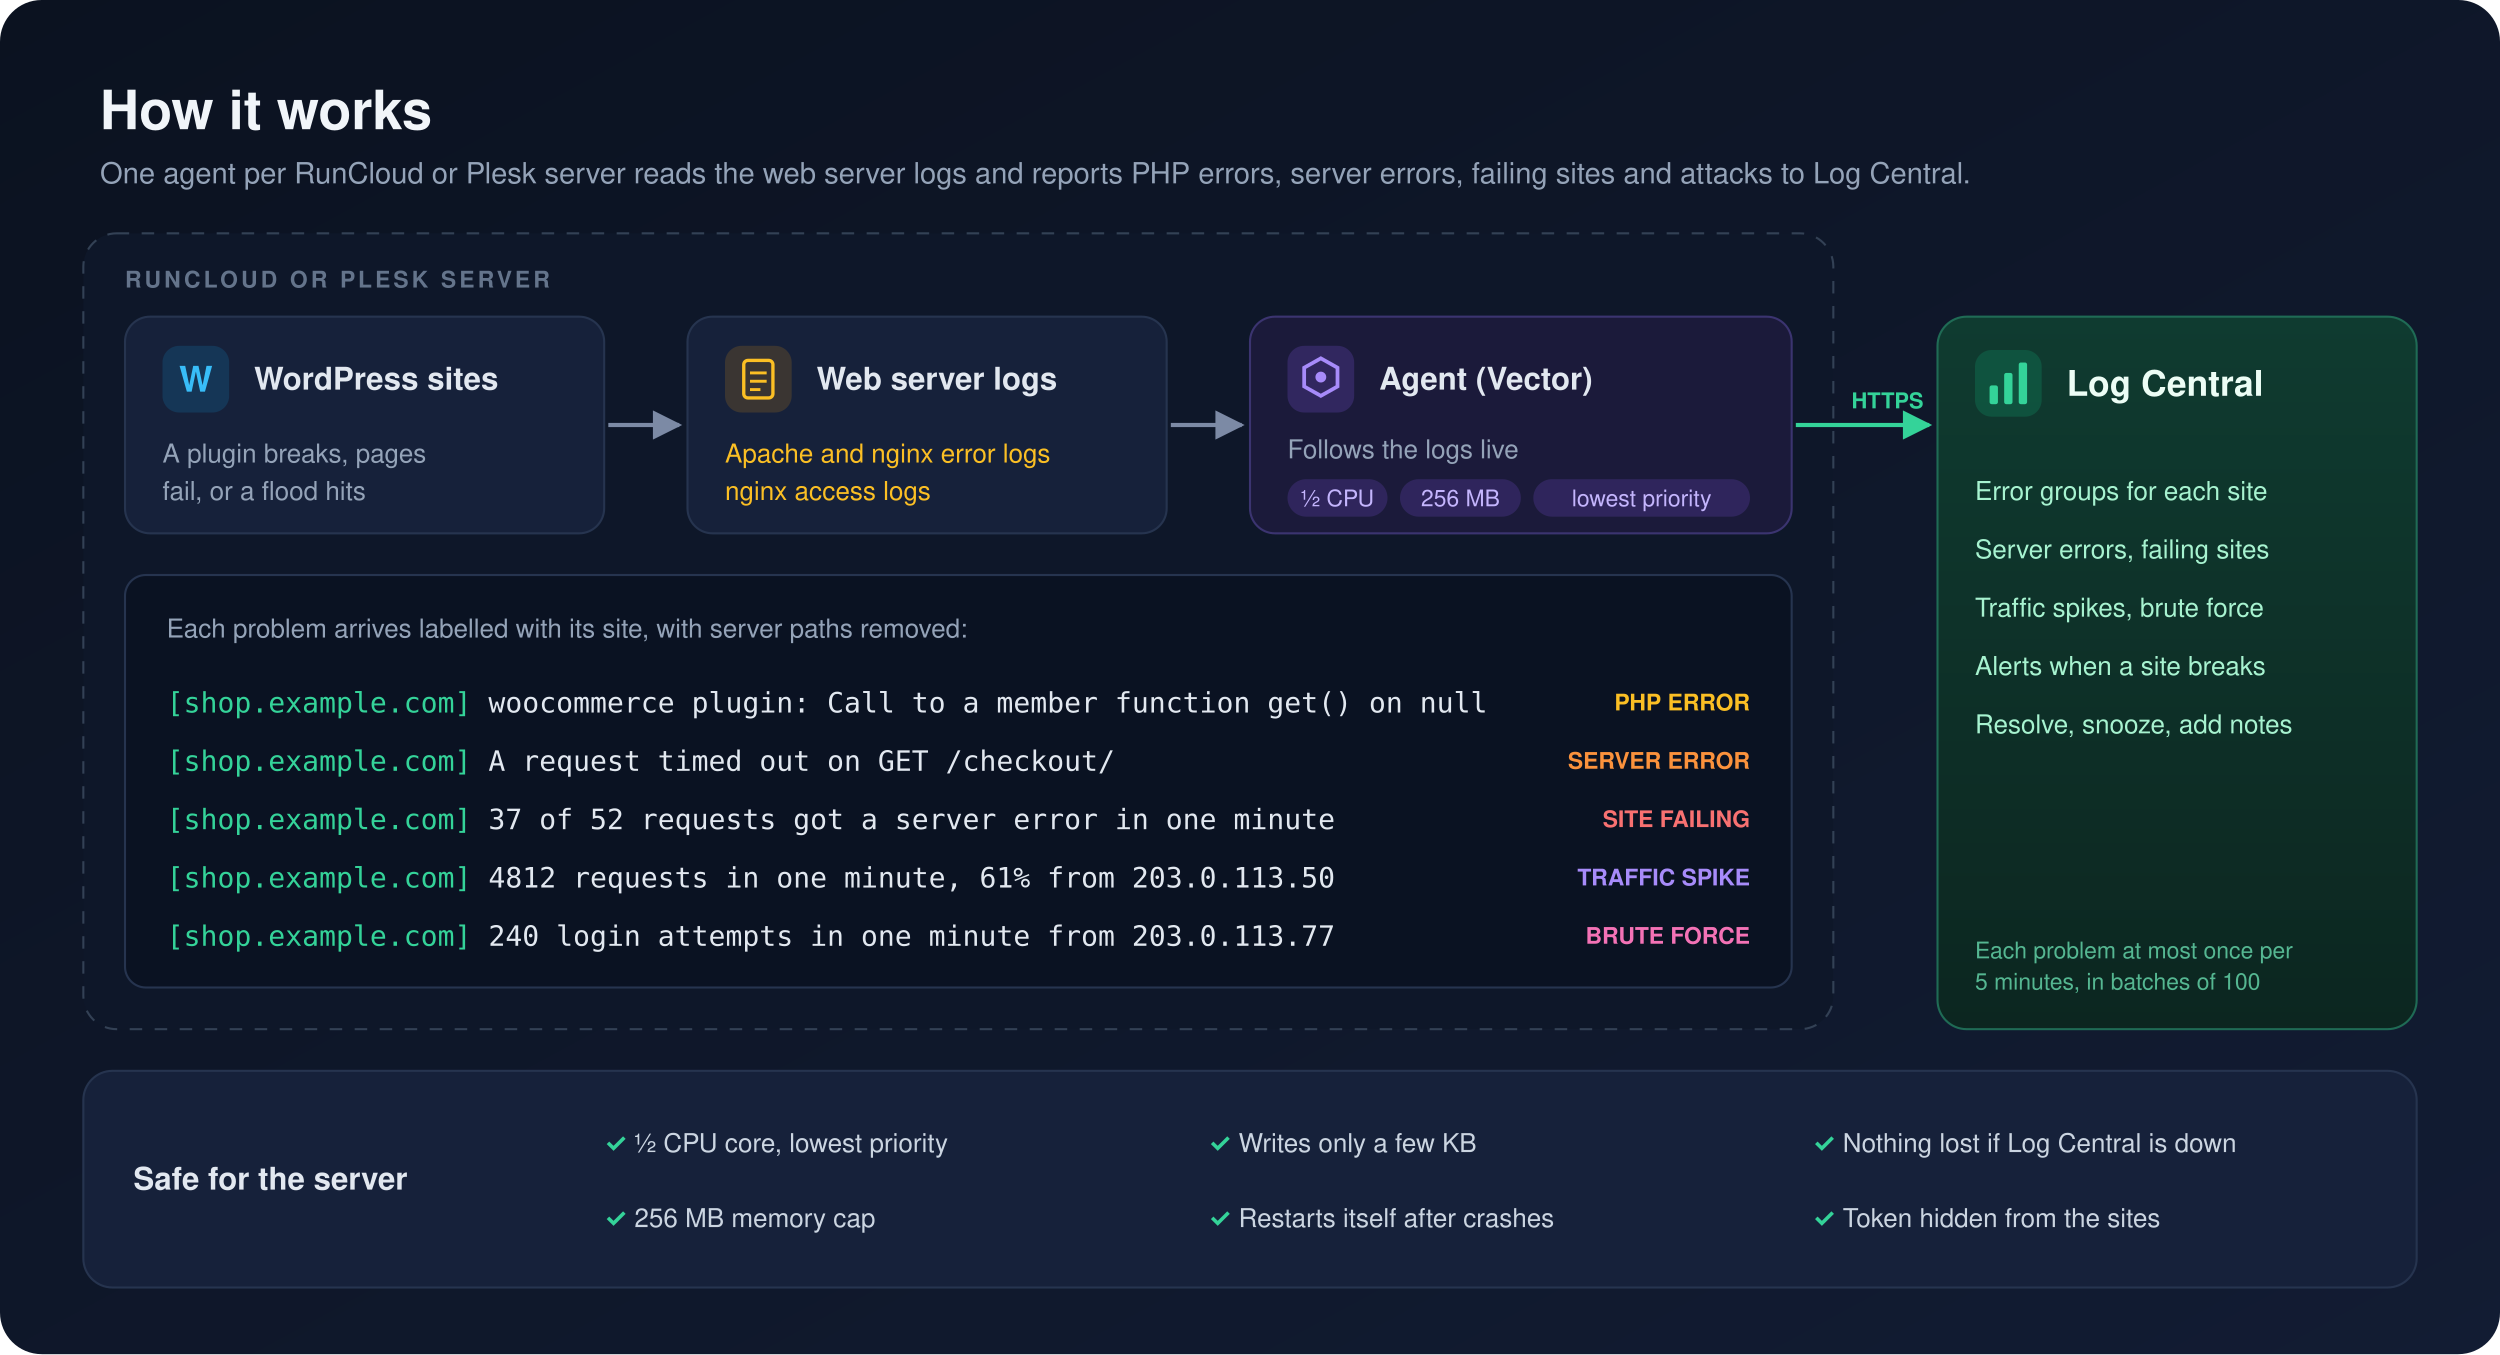
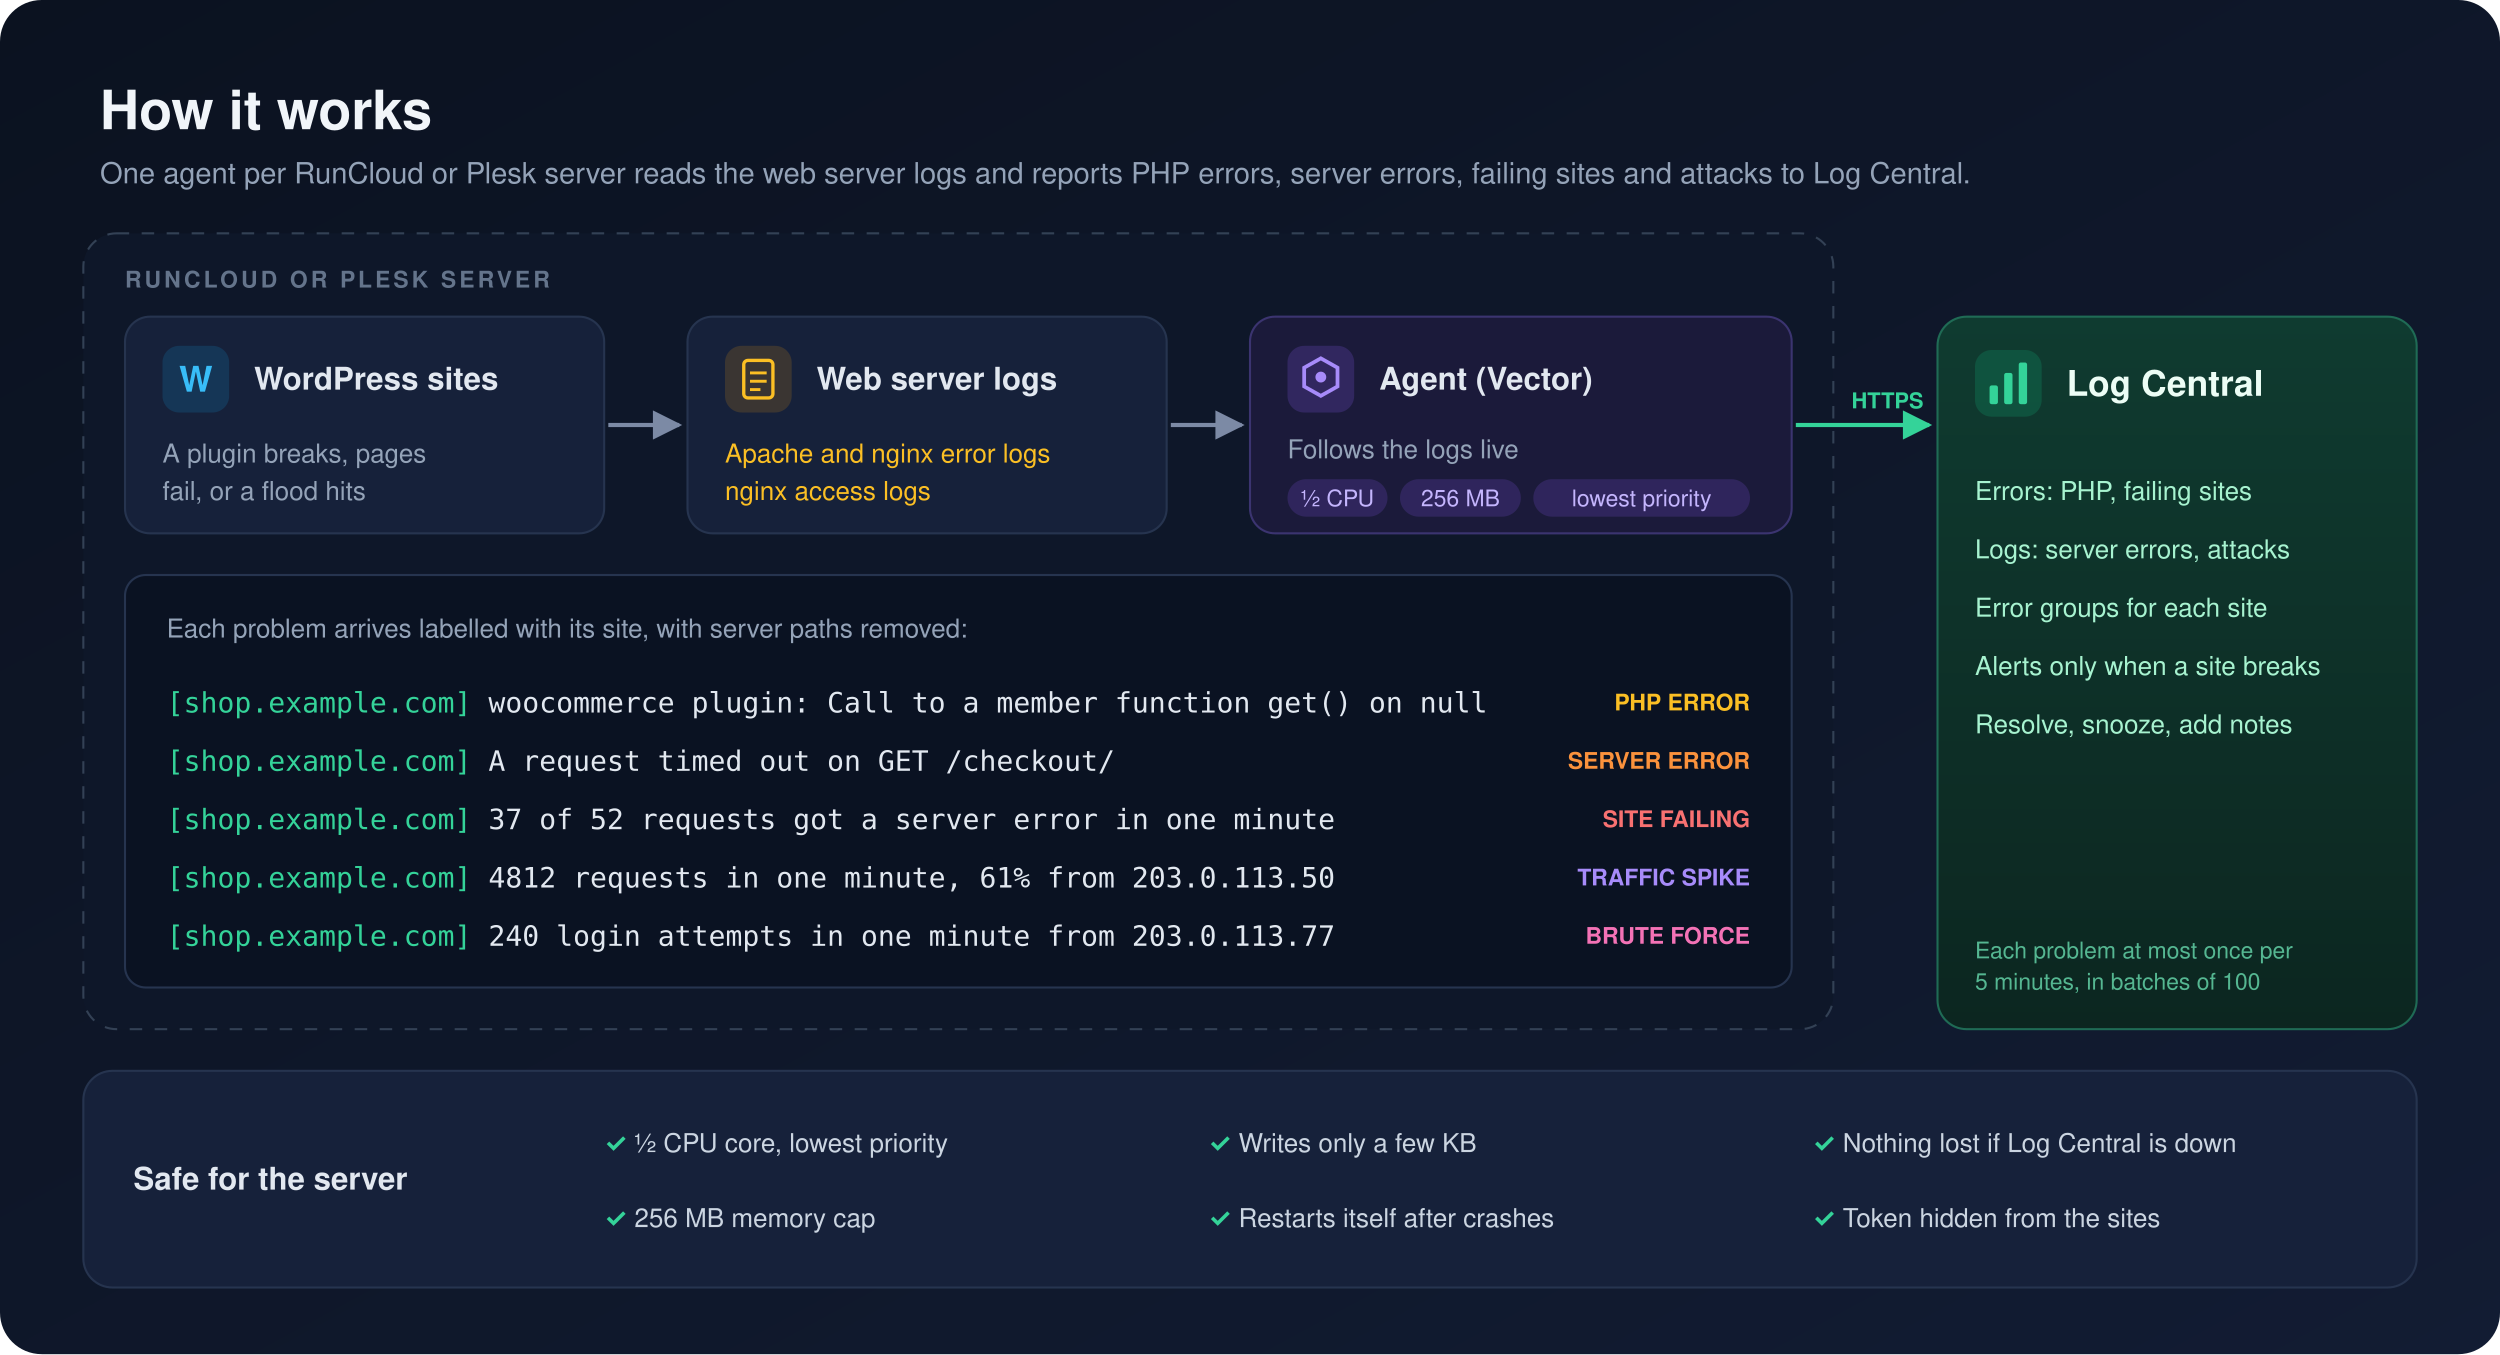
<svg xmlns="http://www.w3.org/2000/svg" width="1200" height="650" viewBox="0 0 1200 650" font-family="-apple-system, BlinkMacSystemFont, 'Segoe UI', Helvetica, Arial, sans-serif">
  <defs>
    <linearGradient id="bg" x1="0" y1="0" x2="1" y2="1">
      <stop offset="0" stop-color="#0b1220" />
      <stop offset="1" stop-color="#121c33" />
    </linearGradient>
    <linearGradient id="central" x1="0" y1="0" x2="0" y2="1">
      <stop offset="0" stop-color="#0f3b30" />
      <stop offset="1" stop-color="#0c2620" />
    </linearGradient>
    <marker id="arrow" viewBox="0 0 10 10" refX="9" refY="5" markerWidth="7" markerHeight="7" orient="auto-start-reverse">
      <path d="M0 0 L10 5 L0 10 z" fill="#7c8aa5" />
    </marker>
    <marker id="arrow-green" viewBox="0 0 10 10" refX="9" refY="5" markerWidth="7" markerHeight="7" orient="auto-start-reverse">
      <path d="M0 0 L10 5 L0 10 z" fill="#34d399" />
    </marker>
  </defs>
  <rect width="1200" height="650" rx="20" fill="url(#bg)" />
  <text x="48" y="62" font-size="26" font-weight="700" fill="#f1f5f9">How it works</text>
  <text x="48" y="88" font-size="14" fill="#94a3b8">One agent per RunCloud or Plesk server reads the web server logs and reports PHP errors, server errors, failing sites and attacks to Log Central.</text>
  <rect x="40" y="112" width="840" height="382" rx="16" fill="#0e1729" stroke="#334155" stroke-dasharray="6 6" />
  <text x="60" y="138" font-size="11" font-weight="700" letter-spacing="1.5" fill="#64748b">RUNCLOUD OR PLESK SERVER</text>
  <g>
    <rect x="60" y="152" width="230" height="104" rx="12" fill="#16213a" stroke="#26344f" />
    <rect x="78" y="166" width="32" height="32" rx="8" fill="#0ea5e9" fill-opacity="0.16" />
    <text x="94" y="188" font-size="17" font-weight="800" fill="#38bdf8" text-anchor="middle">W</text>
    <text x="122" y="187" font-size="15" font-weight="700" fill="#e2e8f0">WordPress sites</text>
    <text x="78" y="222" font-size="12.5" fill="#94a3b8">A plugin breaks, pages</text>
    <text x="78" y="240" font-size="12.5" fill="#94a3b8">fail, or a flood hits</text>
  </g>
  <line x1="292" y1="204" x2="326" y2="204" stroke="#7c8aa5" stroke-width="2" marker-end="url(#arrow)" />
  <g>
    <rect x="330" y="152" width="230" height="104" rx="12" fill="#16213a" stroke="#26344f" />
    <rect x="348" y="166" width="32" height="32" rx="8" fill="#f59e0b" fill-opacity="0.16" />
    <rect x="357" y="173" width="14" height="18" rx="2" fill="none" stroke="#fbbf24" stroke-width="1.6" />
    <line x1="360" y1="179" x2="368" y2="179" stroke="#fbbf24" stroke-width="1.4" />
    <line x1="360" y1="183" x2="368" y2="183" stroke="#fbbf24" stroke-width="1.4" />
    <line x1="360" y1="187" x2="365" y2="187" stroke="#fbbf24" stroke-width="1.4" />
    <text x="392" y="187" font-size="15" font-weight="700" fill="#e2e8f0">Web server logs</text>
    <text x="348" y="222" font-size="12.5" fill="#fbbf24">Apache and nginx error logs</text>
    <text x="348" y="240" font-size="12.5" fill="#fbbf24">nginx access logs</text>
  </g>
  <line x1="562" y1="204" x2="596" y2="204" stroke="#7c8aa5" stroke-width="2" marker-end="url(#arrow)" />
  <g>
    <rect x="600" y="152" width="260" height="104" rx="12" fill="#1b1a3a" stroke="#3b3470" />
    <rect x="618" y="166" width="32" height="32" rx="8" fill="#8b5cf6" fill-opacity="0.2" />
    <path d="M634 172 L642 176.5 L642 185.5 L634 190 L626 185.5 L626 176.5 Z" fill="none" stroke="#a78bfa" stroke-width="1.8" />
    <circle cx="634" cy="181" r="2.6" fill="#a78bfa" />
    <text x="662" y="187" font-size="15" font-weight="700" fill="#e2e8f0">Agent (Vector)</text>
    <text x="618" y="220" font-size="12.5" fill="#94a3b8">Follows the logs live</text>
    <rect x="618" y="230" width="48" height="18" rx="9" fill="#8b5cf6" fill-opacity="0.18" />
    <text x="642" y="243" font-size="11" fill="#c4b5fd" text-anchor="middle">½ CPU</text>
    <rect x="672" y="230" width="58" height="18" rx="9" fill="#8b5cf6" fill-opacity="0.18" />
    <text x="701" y="243" font-size="11" fill="#c4b5fd" text-anchor="middle">256 MB</text>
    <rect x="736" y="230" width="104" height="18" rx="9" fill="#8b5cf6" fill-opacity="0.18" />
    <text x="788" y="243" font-size="11" fill="#c4b5fd" text-anchor="middle">lowest priority</text>
  </g>
  <line x1="862" y1="204" x2="926" y2="204" stroke="#34d399" stroke-width="2" marker-end="url(#arrow-green)" />
  <text x="906" y="196" font-size="10.5" font-weight="700" fill="#34d399" text-anchor="middle">HTTPS</text>
  <rect x="60" y="276" width="800" height="198" rx="10" fill="#0a1222" stroke="#26344f" />
  <text x="80" y="306" font-size="12.5" fill="#94a3b8">Each problem arrives labelled with its site, with server paths removed:</text>
  <g font-size="13.5" fill="#e2e8f0" font-family="ui-monospace, SFMono-Regular, Menlo, Consolas, monospace">
    <text x="80" y="342">
      <tspan fill="#34d399">[shop.example.com]</tspan> woocommerce plugin: Call to a member function get() on null</text>
    <text x="80" y="370">
      <tspan fill="#34d399">[shop.example.com]</tspan> A request timed out on GET /checkout/</text>
    <text x="80" y="398">
      <tspan fill="#34d399">[shop.example.com]</tspan> 37 of 52 requests got a server error in one minute</text>
    <text x="80" y="426">
      <tspan fill="#34d399">[shop.example.com]</tspan> 4812 requests in one minute, 61% from 203.0.113.50</text>
    <text x="80" y="454">
      <tspan fill="#34d399">[shop.example.com]</tspan> 240 login attempts in one minute from 203.0.113.77</text>
  </g>
  <g font-size="11" font-weight="700" text-anchor="end">
    <text x="840" y="341" fill="#fbbf24">PHP ERROR</text>
    <text x="840" y="369" fill="#fb923c">SERVER ERROR</text>
    <text x="840" y="397" fill="#f87171">SITE FAILING</text>
    <text x="840" y="425" fill="#a78bfa">TRAFFIC SPIKE</text>
    <text x="840" y="453" fill="#f472b6">BRUTE FORCE</text>
  </g>
  <g>
    <rect x="930" y="152" width="230" height="342" rx="14" fill="url(#central)" stroke="#1f6b55" />
    <rect x="948" y="168" width="32" height="32" rx="8" fill="#10b981" fill-opacity="0.2" />
    <rect x="955" y="185" width="4" height="9" rx="1" fill="#34d399" />
    <rect x="962" y="179" width="4" height="15" rx="1" fill="#34d399" />
    <rect x="969" y="174" width="4" height="20" rx="1" fill="#34d399" />
    <text x="992" y="190" font-size="17" font-weight="700" fill="#ecfdf5">Log Central</text>
-     <text x="948" y="240" font-size="12.5" fill="#a7f3d0">Error groups for each site</text>
-     <text x="948" y="268" font-size="12.5" fill="#a7f3d0">Server errors, failing sites</text>
-     <text x="948" y="296" font-size="12.5" fill="#a7f3d0">Traffic spikes, brute force</text>
-     <text x="948" y="324" font-size="12.5" fill="#a7f3d0">Alerts when a site breaks</text>
+     <text x="948" y="240" font-size="12.5" fill="#a7f3d0">Errors: PHP, failing sites</text>
+     <text x="948" y="268" font-size="12.5" fill="#a7f3d0">Logs: server errors, attacks</text>
+     <text x="948" y="296" font-size="12.5" fill="#a7f3d0">Error groups for each site</text>
+     <text x="948" y="324" font-size="12.5" fill="#a7f3d0">Alerts only when a site breaks</text>
    <text x="948" y="352" font-size="12.5" fill="#a7f3d0">Resolve, snooze, add notes</text>
    <text x="948" y="460" font-size="11" fill="#6ee7b7" fill-opacity="0.75">Each problem at most once per</text>
    <text x="948" y="475" font-size="11" fill="#6ee7b7" fill-opacity="0.75">5 minutes, in batches of 100</text>
  </g>
  <g>
    <rect x="40" y="514" width="1120" height="104" rx="14" fill="#16213a" stroke="#26344f" />
    <text x="64" y="571" font-size="15" font-weight="700" fill="#e2e8f0">Safe for the server</text>
    <g font-size="12.5" fill="#cbd5e1">
      <text x="290" y="553">
        <tspan fill="#34d399" font-weight="700">✓</tspan>  ½ CPU core, lowest priority</text>
      <text x="290" y="589">
        <tspan fill="#34d399" font-weight="700">✓</tspan>  256 MB memory cap</text>
      <text x="580" y="553">
        <tspan fill="#34d399" font-weight="700">✓</tspan>  Writes only a few KB</text>
      <text x="580" y="589">
        <tspan fill="#34d399" font-weight="700">✓</tspan>  Restarts itself after crashes</text>
      <text x="870" y="553">
        <tspan fill="#34d399" font-weight="700">✓</tspan>  Nothing lost if Log Central is down</text>
      <text x="870" y="589">
        <tspan fill="#34d399" font-weight="700">✓</tspan>  Token hidden from the sites</text>
    </g>
  </g>
</svg>
